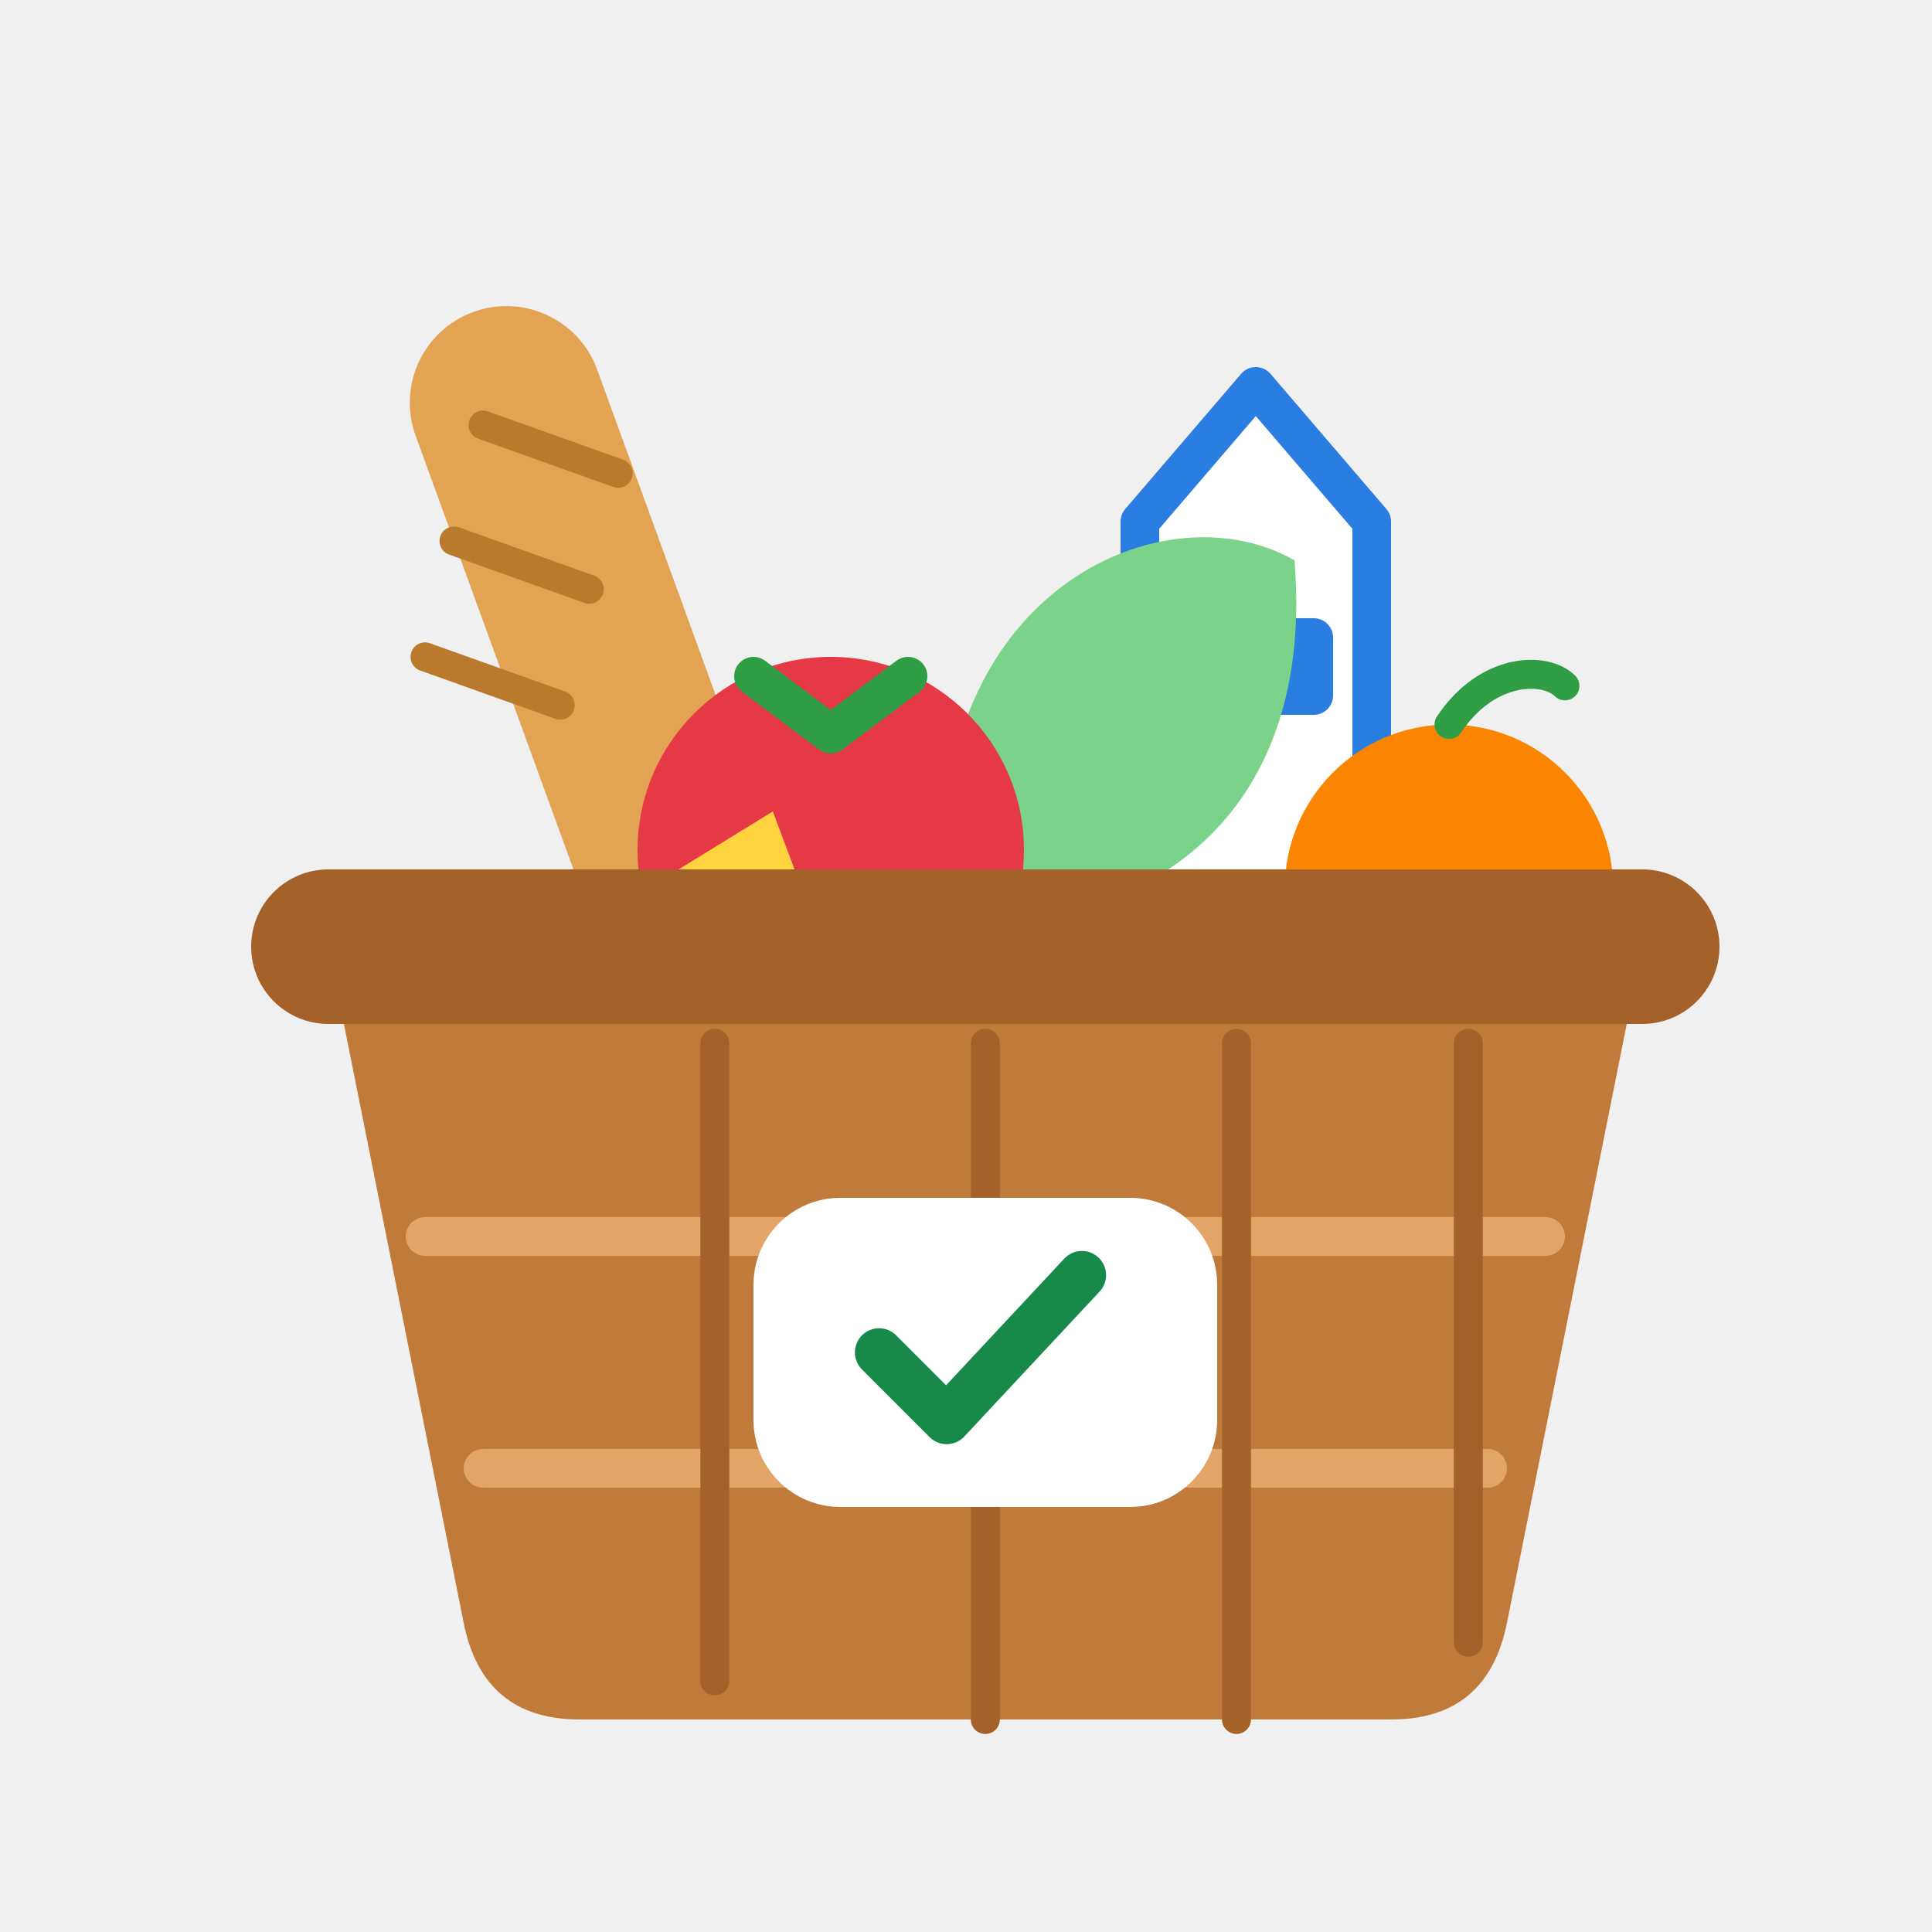
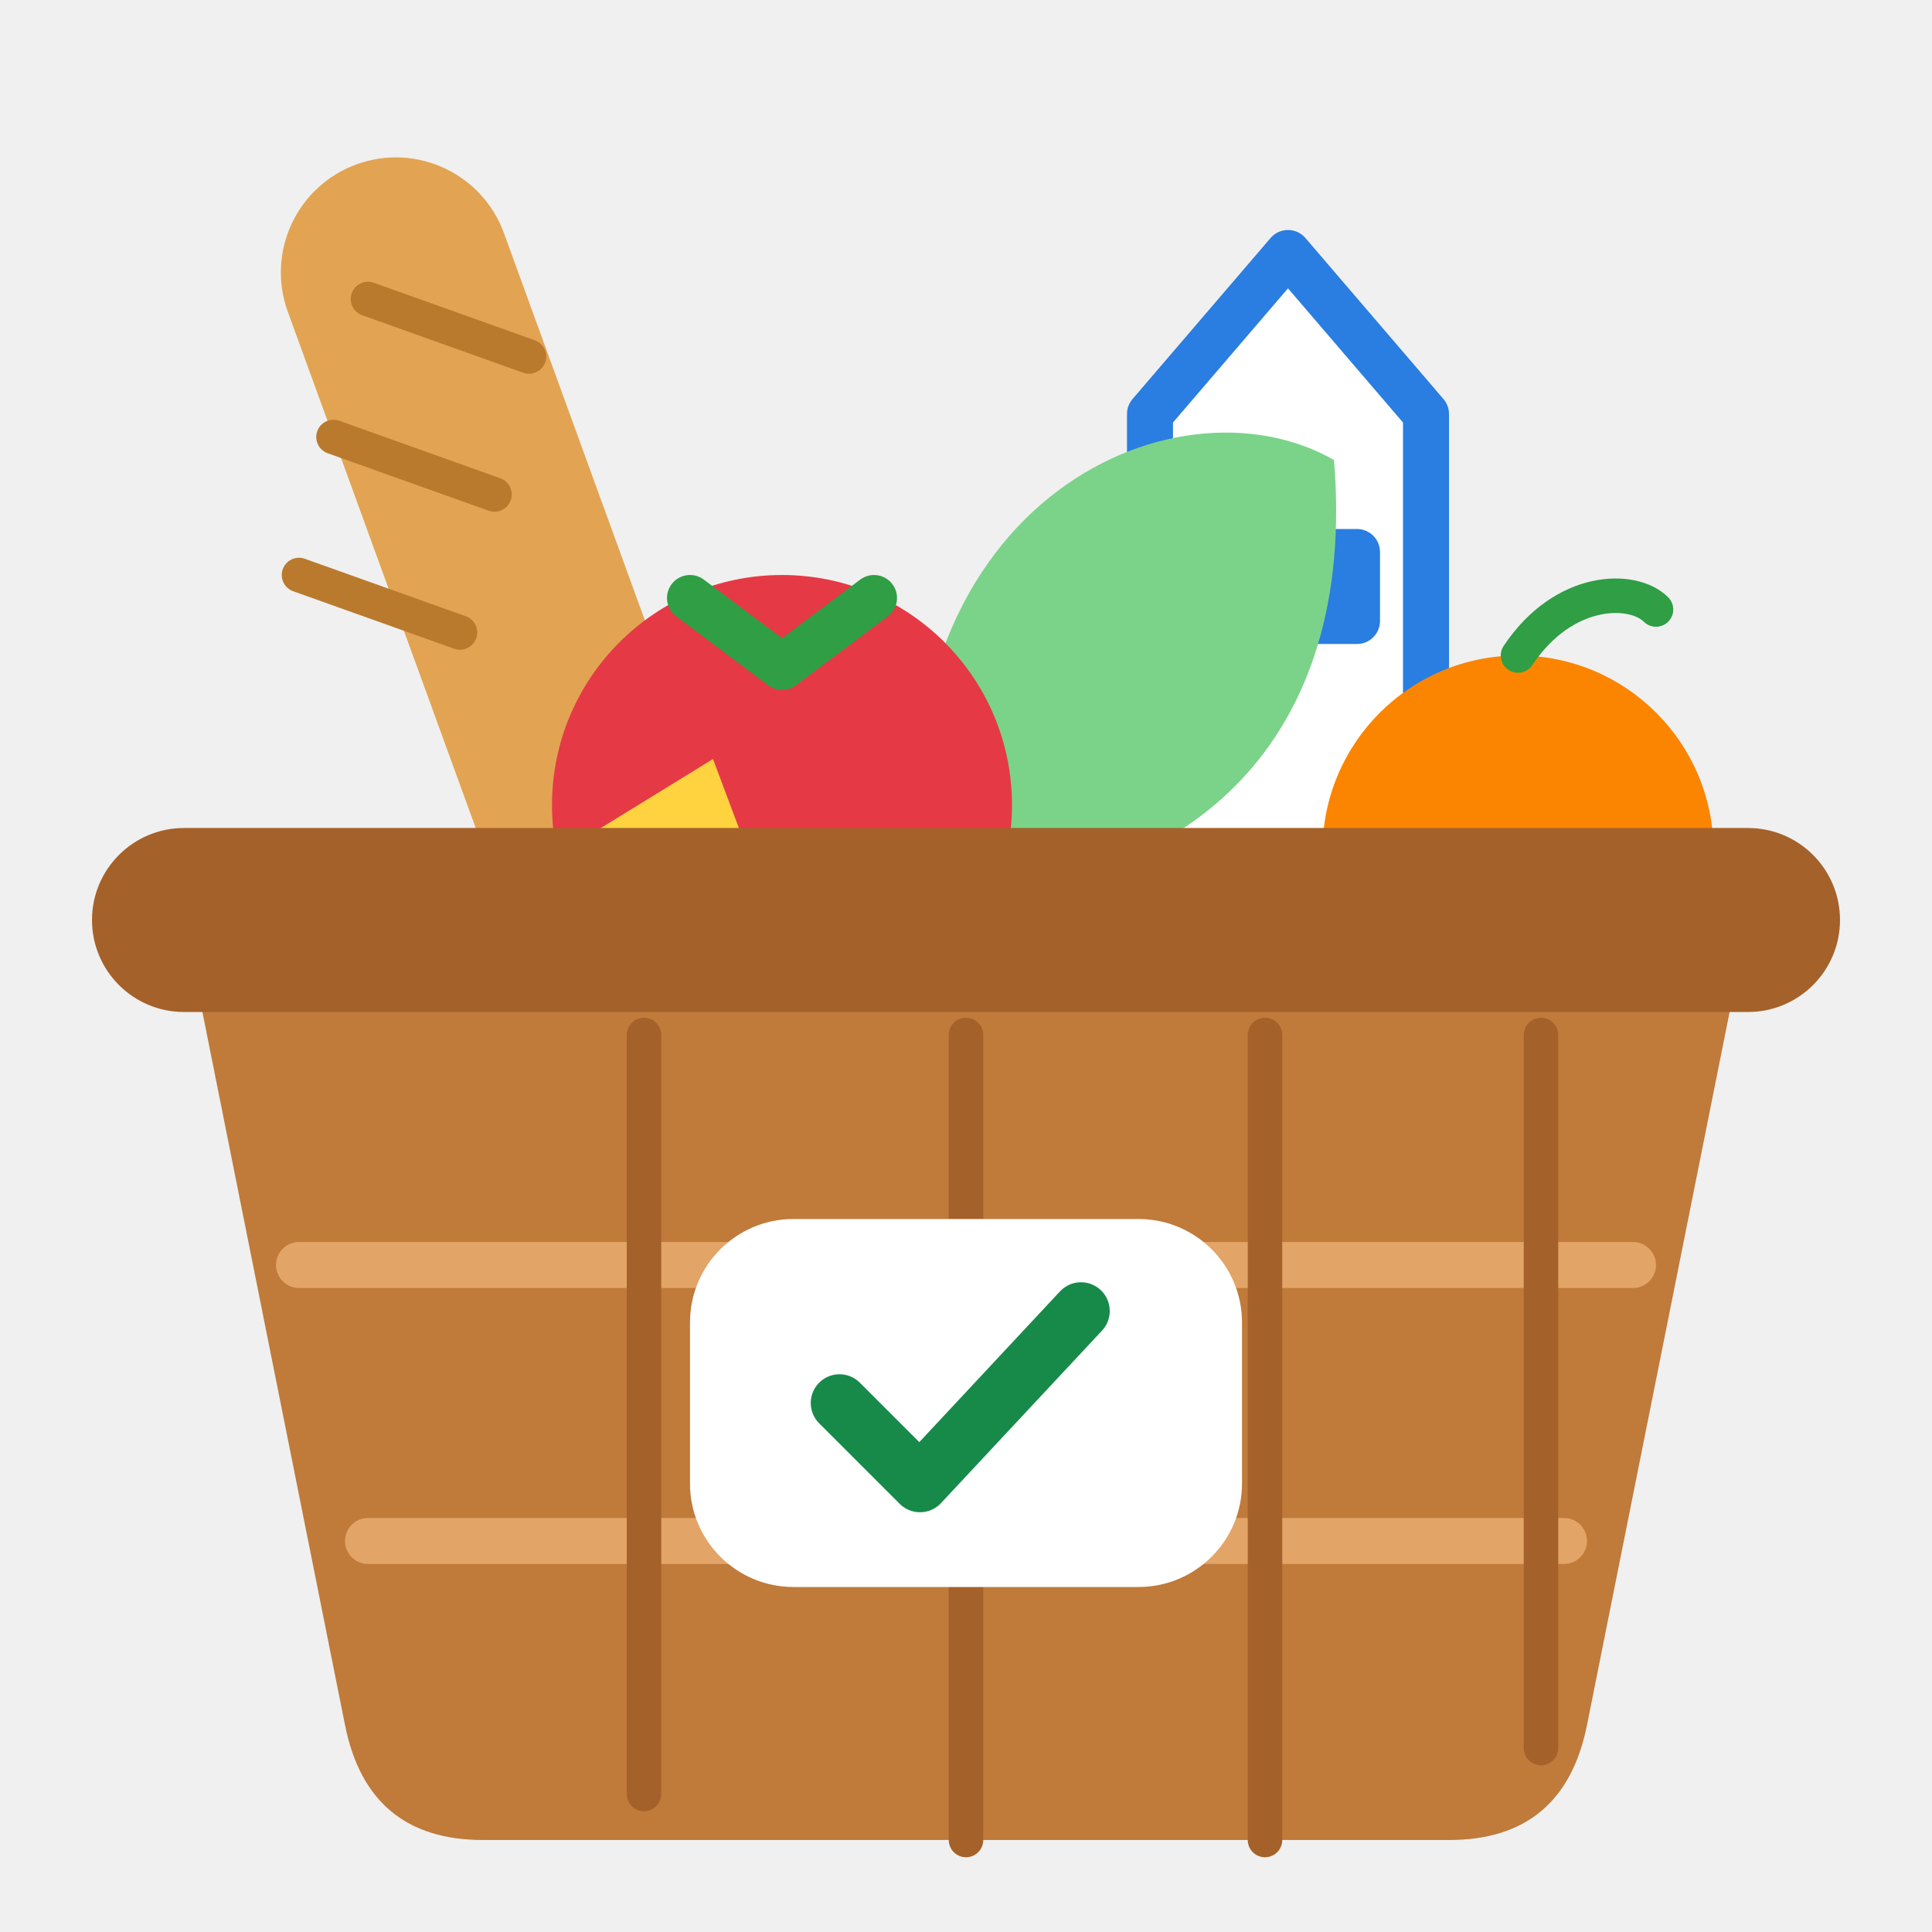
- <svg viewBox="0 0 200 200" role="img" aria-label="הלוגו של רשימרקט: סל קש מלא מוצרים">
+ <svg viewBox="18 18 168 168" role="img" aria-label="הלוגו של רשימרקט: סל קש מלא מוצרים">
  <rect x="52" y="30" width="20" height="76" rx="10" transform="rotate(-20 62 68)" fill="#e2a452" />
  <path d="M50 44 l14 5 M47 56 l14 5 M44 68 l14 5" stroke="#b97a2e" stroke-width="3" stroke-linecap="round" />
  <path d="M118 54 L130 40 L142 54 V96 H118 Z" fill="#fff" stroke="#2a7de1" stroke-width="4" stroke-linejoin="round" />
  <rect x="122" y="64" width="16" height="10" rx="2" fill="#2a7de1" />
  <path d="M98 96 C94 62 120 50 134 58 C136 82 122 96 98 96 Z" fill="#7bd389" />
  <circle cx="86" cy="88" r="20" fill="#e63946" />
  <path d="M78 70 l8 6 8 -6" fill="none" stroke="#2f9e44" stroke-width="4" stroke-linecap="round" stroke-linejoin="round" />
  <circle cx="150" cy="92" r="17" fill="#fb8500" />
  <path d="M150 75 c4 -6 10 -6 12 -4" fill="none" stroke="#2f9e44" stroke-width="3" stroke-linecap="round" />
  <path d="M54 100 L80 84 L86 100 Z" fill="#ffd23f" />
  <path d="M34 98 H170 L156 168 Q154 178 144 178 H60 Q50 178 48 168 Z" fill="#c07a3a" />
  <rect x="26" y="90" width="152" height="16" rx="8" fill="#a5612a" />
  <path d="M44 128 H160 M50 152 H154" stroke="#e3a467" stroke-width="4" stroke-linecap="round" />
  <path d="M74 108 V174 M102 108 V178 M128 108 V178 M152 108 V170" stroke="#a5612a" stroke-width="3" stroke-linecap="round" />
  <rect x="78" y="124" width="48" height="32" rx="9" fill="#fff" />
  <path d="M91 140 l7 7 14 -15" fill="none" stroke="#178a4a" stroke-width="5" stroke-linecap="round" stroke-linejoin="round" />
</svg>
